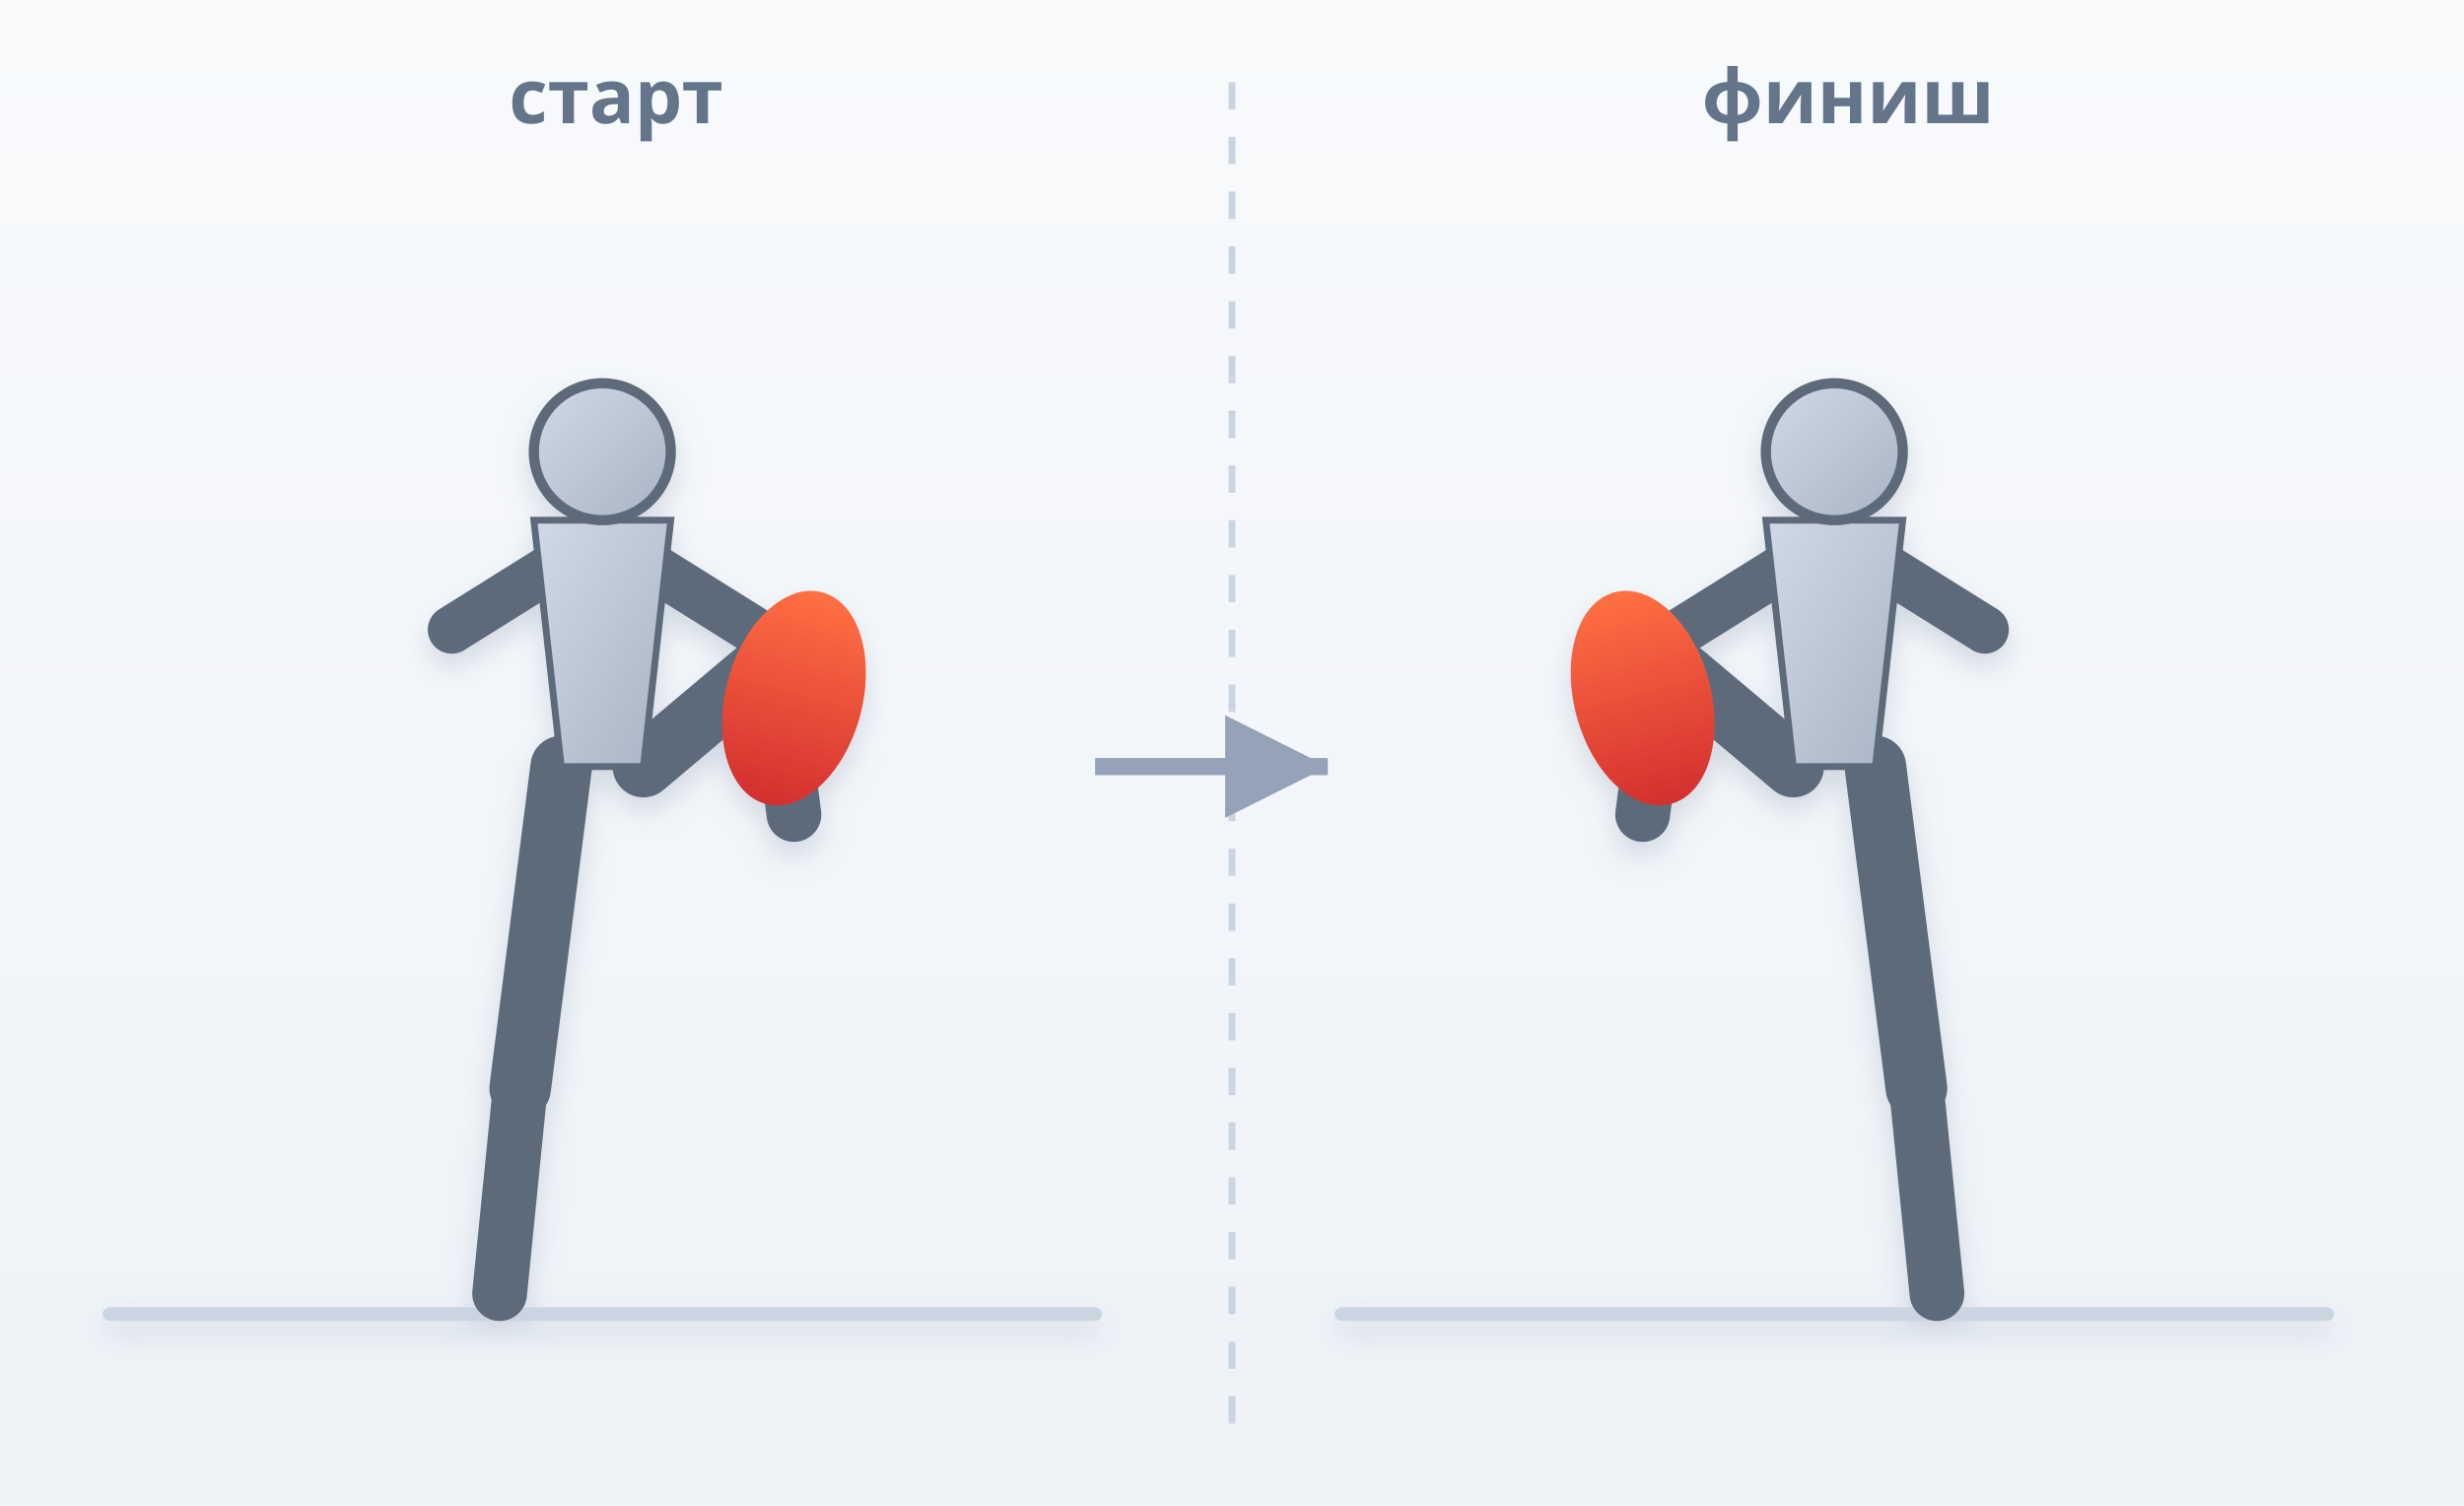
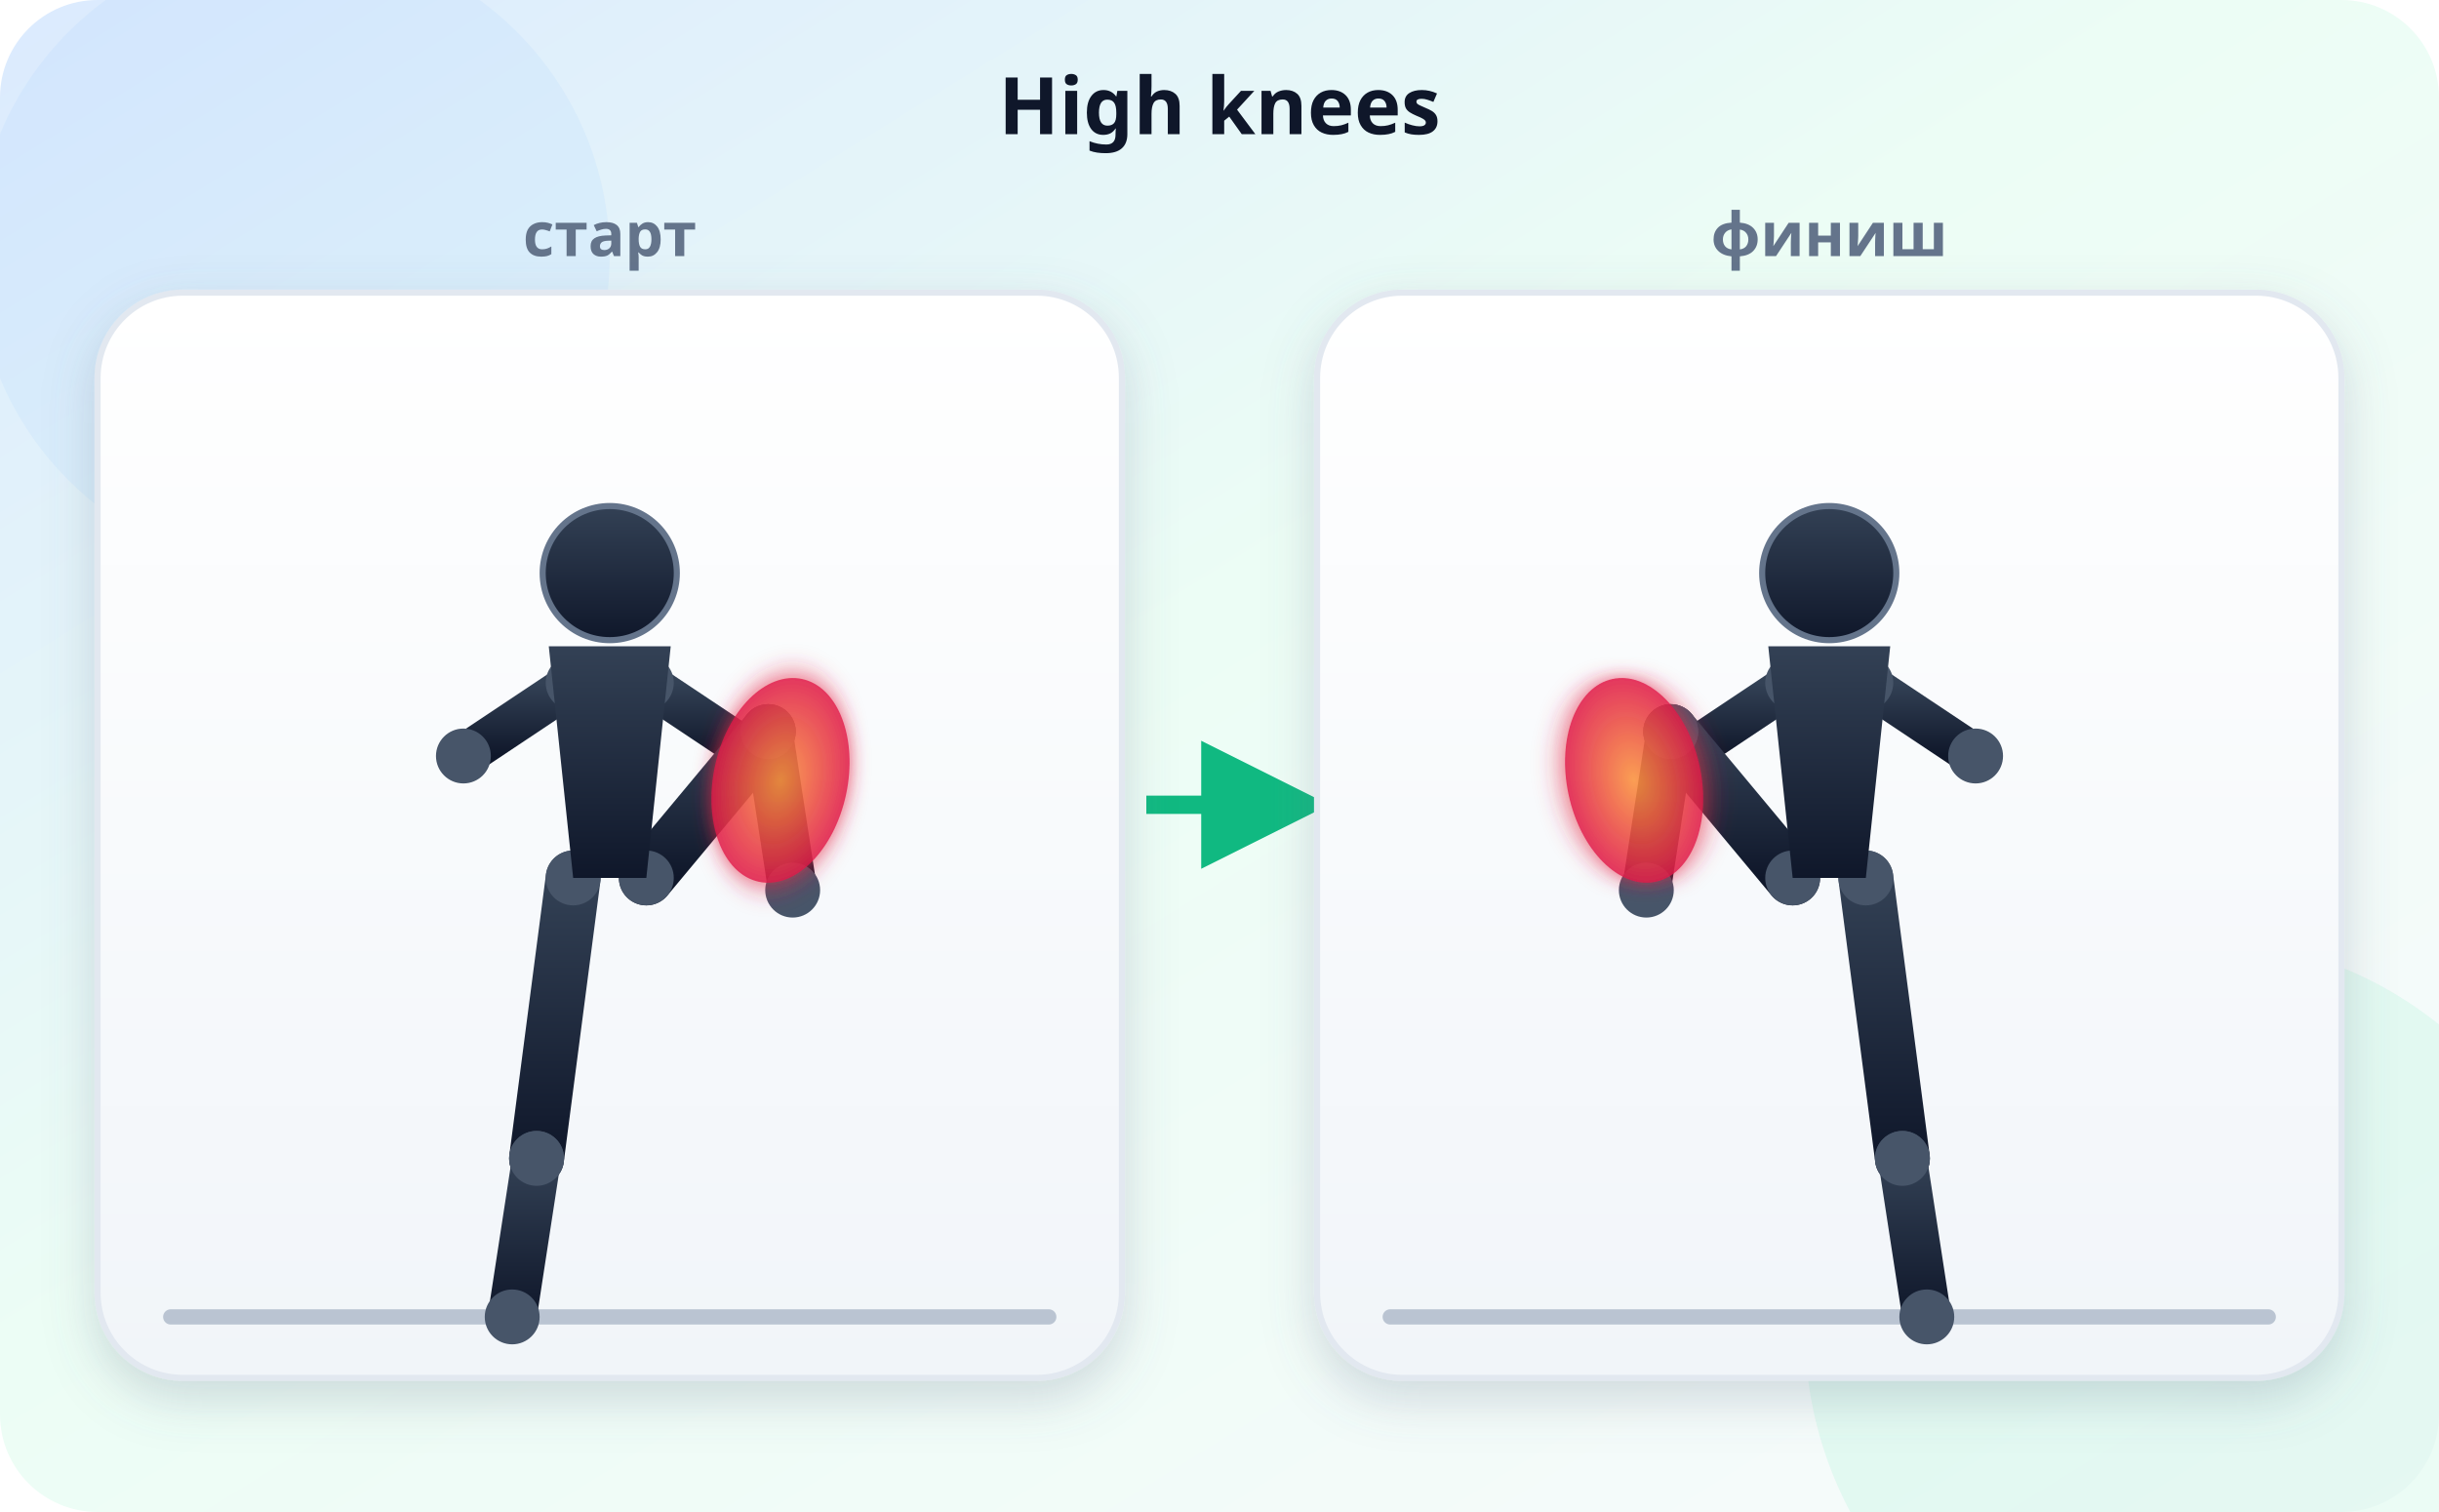
- <svg xmlns="http://www.w3.org/2000/svg" viewBox="0 0 360 220" role="img" aria-label="High knees">
+ <svg xmlns="http://www.w3.org/2000/svg" viewBox="0 0 400 248" role="img" aria-label="High knees">
  <defs>
-     <linearGradient id="bg" x1="0" y1="0" x2="0" y2="1">
-       <stop offset="0%" stop-color="#f8fafc" />
-       <stop offset="100%" stop-color="#eef2f7" />
+     <linearGradient id="high-knees-bg" x1="0" y1="0" x2="1" y2="1">
+       <stop offset="0%" stop-color="#dbeafe" />
+       <stop offset="45%" stop-color="#ecfdf5" />
+       <stop offset="100%" stop-color="#f8fafc" />
    </linearGradient>
-     <linearGradient id="skin" x1="0" y1="0" x2="1" y2="1">
-       <stop offset="0%" stop-color="#d1d9e6" />
-       <stop offset="100%" stop-color="#a8b4c4" />
+     <linearGradient id="high-knees-card" x1="0" y1="0" x2="0" y2="1">
+       <stop offset="0%" stop-color="#ffffff" />
+       <stop offset="100%" stop-color="#f1f5f9" />
    </linearGradient>
-     <linearGradient id="muscle" x1="0" y1="0" x2="0" y2="1">
-       <stop offset="0%" stop-color="#ff7043" />
-       <stop offset="100%" stop-color="#d32f2f" />
+     <linearGradient id="high-knees-body" x1="0" y1="0" x2="0" y2="1">
+       <stop offset="0%" stop-color="#334155" />
+       <stop offset="100%" stop-color="#0f172a" />
    </linearGradient>
-     <filter id="soft" x="-20%" y="-20%" width="140%" height="140%">
-       <feDropShadow dx="0" dy="2" stdDeviation="2" flood-color="#94a3b8" flood-opacity="0.35" />
+     <radialGradient id="high-knees-muscle" cx="50%" cy="50%" r="50%">
+       <stop offset="0%" stop-color="#fb923c" />
+       <stop offset="100%" stop-color="#e11d48" />
+     </radialGradient>
+     <filter id="high-knees-shadow" x="-25%" y="-25%" width="150%" height="150%">
+       <feDropShadow dx="0" dy="3" stdDeviation="4" flood-color="#64748b" flood-opacity="0.25" />
    </filter>
-     <marker id="arrow" markerWidth="8" markerHeight="8" refX="6" refY="3" orient="auto">
-       <path d="M0,0 L6,3 L0,6 Z" fill="#94a3b8" />
+     <filter id="high-knees-glow" x="-40%" y="-40%" width="180%" height="180%">
+       <feGaussianBlur stdDeviation="2" result="b" />
+       <feMerge>
+         <feMergeNode in="b" />
+         <feMergeNode in="SourceGraphic" />
+       </feMerge>
+     </filter>
+     <marker id="high-knees-arrow" markerWidth="7" markerHeight="7" refX="5" refY="3.5" orient="auto">
+       <path d="M0,0 L7,3.5 L0,7 Z" fill="#10b981" />
    </marker>
  </defs>
-   <rect width="360" height="220" fill="url(#bg)" />
-   <line x1="180" y1="12" x2="180" y2="208" stroke="#cbd5e1" stroke-width="1" stroke-dasharray="4 4" />
-   <text x="90" y="18" text-anchor="middle" font-family="system-ui,sans-serif" font-size="11" font-weight="600" fill="#64748b">старт</text>
-   <text x="270" y="18" text-anchor="middle" font-family="system-ui,sans-serif" font-size="11" font-weight="600" fill="#64748b">финиш</text>
-   <path d="M 160 112 L 194 112" stroke="#94a3b8" stroke-width="2.5" marker-end="url(#arrow)" />
-   <g transform="translate(8, 24)" filter="url(#soft)">
-     <line x1="8" y1="168" x2="152" y2="168" stroke="#cbd5e1" stroke-width="2" stroke-linecap="round" />
-     <line x1="74" y1="58" x2="58" y2="68" stroke="#5d6b7a" stroke-width="7" stroke-linecap="round" />
-     <line x1="86" y1="58" x2="102" y2="68" stroke="#5d6b7a" stroke-width="7" stroke-linecap="round" />
-     <line x1="74" y1="88" x2="68" y2="135" stroke="#5d6b7a" stroke-width="9" stroke-linecap="round" />
-     <line x1="86" y1="88" x2="105" y2="72" stroke="#5d6b7a" stroke-width="9" stroke-linecap="round" />
-     <line x1="68" y1="135" x2="65" y2="165" stroke="#5d6b7a" stroke-width="8" stroke-linecap="round" />
-     <line x1="105" y1="72" x2="108" y2="95" stroke="#5d6b7a" stroke-width="8" stroke-linecap="round" />
-     <path d="M70 52 L74 88 L86 88 L90 52 Z" fill="url(#skin)" stroke="#5d6b7a" />
-     <circle cx="80" cy="42" r="10" fill="url(#skin)" stroke="#5d6b7a" stroke-width="1.5" />
-     <ellipse cx="108" cy="78" rx="10" ry="16" fill="url(#muscle)" transform="rotate(15 108 78)" />
+   <rect width="400" height="248" fill="url(#high-knees-bg)" rx="16" />
+   <circle cx="48" cy="42" r="52" fill="#93c5fd" opacity="0.12" />
+   <circle cx="360" cy="218" r="64" fill="#6ee7b7" opacity="0.14" />
+   <text x="200" y="22" text-anchor="middle" font-family="system-ui,sans-serif" font-size="13" font-weight="700" fill="#0f172a">High knees</text>
+   <text x="100" y="42" text-anchor="middle" font-family="system-ui,sans-serif" font-size="10" font-weight="600" fill="#64748b">старт</text>
+   <text x="300" y="42" text-anchor="middle" font-family="system-ui,sans-serif" font-size="10" font-weight="600" fill="#64748b">финиш</text>
+   <path d="M 188 132 L 212 132" stroke="#10b981" stroke-width="3" marker-end="url(#high-knees-arrow)" />
+   <g transform="translate(16, 48)">
+     <rect x="0" y="0" width="168" height="178" rx="14" fill="url(#high-knees-card)" filter="url(#high-knees-shadow)" stroke="#e2e8f0" stroke-width="1" />
+     <line x1="12" y1="168" x2="156" y2="168" stroke="#94a3b8" stroke-width="2.5" stroke-linecap="round" opacity="0.6" />
+     <line x1="78" y1="64" x2="60" y2="76" stroke="url(#high-knees-body)" stroke-width="7" stroke-linecap="round" />
+     <circle cx="78" cy="64" r="4.5" fill="#475569" />
+     <circle cx="60" cy="76" r="4.5" fill="#475569" />
+     <line x1="90" y1="64" x2="108" y2="76" stroke="url(#high-knees-body)" stroke-width="7" stroke-linecap="round" />
+     <circle cx="90" cy="64" r="4.5" fill="#475569" />
+     <circle cx="108" cy="76" r="4.5" fill="#475569" />
+     <line x1="78" y1="96" x2="72" y2="142" stroke="url(#high-knees-body)" stroke-width="9" stroke-linecap="round" />
+     <circle cx="78" cy="96" r="4.5" fill="#475569" />
+     <circle cx="72" cy="142" r="4.5" fill="#475569" />
+     <line x1="90" y1="96" x2="110" y2="72" stroke="url(#high-knees-body)" stroke-width="9" stroke-linecap="round" />
+     <circle cx="90" cy="96" r="4.5" fill="#475569" />
+     <circle cx="110" cy="72" r="4.5" fill="#475569" />
+     <line x1="72" y1="142" x2="68" y2="168" stroke="url(#high-knees-body)" stroke-width="8" stroke-linecap="round" />
+     <circle cx="72" cy="142" r="4.5" fill="#475569" />
+     <circle cx="68" cy="168" r="4.5" fill="#475569" />
+     <line x1="110" y1="72" x2="114" y2="98" stroke="url(#high-knees-body)" stroke-width="8" stroke-linecap="round" />
+     <circle cx="110" cy="72" r="4.5" fill="#475569" />
+     <circle cx="114" cy="98" r="4.5" fill="#475569" />
+     <path d="M74 58 L78 96 L90 96 L94 58 Z" fill="url(#high-knees-body)" />
+     <circle cx="84" cy="46" r="11" fill="url(#high-knees-body)" stroke="#64748b" stroke-width="1" />
+     <ellipse cx="112" cy="80" rx="11" ry="17" fill="url(#high-knees-muscle)" opacity="0.88" filter="url(#high-knees-glow)" transform="rotate(12 112 80)" />
  </g>
-   <g transform="translate(188, 24)" filter="url(#soft)">
-     <line x1="8" y1="168" x2="152" y2="168" stroke="#cbd5e1" stroke-width="2" stroke-linecap="round" />
-     <line x1="74" y1="58" x2="58" y2="68" stroke="#5d6b7a" stroke-width="7" stroke-linecap="round" />
-     <line x1="86" y1="58" x2="102" y2="68" stroke="#5d6b7a" stroke-width="7" stroke-linecap="round" />
-     <line x1="86" y1="88" x2="92" y2="135" stroke="#5d6b7a" stroke-width="9" stroke-linecap="round" />
-     <line x1="74" y1="88" x2="55" y2="72" stroke="#5d6b7a" stroke-width="9" stroke-linecap="round" />
-     <line x1="92" y1="135" x2="95" y2="165" stroke="#5d6b7a" stroke-width="8" stroke-linecap="round" />
-     <line x1="55" y1="72" x2="52" y2="95" stroke="#5d6b7a" stroke-width="8" stroke-linecap="round" />
-     <path d="M70 52 L74 88 L86 88 L90 52 Z" fill="url(#skin)" stroke="#5d6b7a" />
-     <circle cx="80" cy="42" r="10" fill="url(#skin)" stroke="#5d6b7a" stroke-width="1.5" />
-     <ellipse cx="52" cy="78" rx="10" ry="16" fill="url(#muscle)" transform="rotate(-15 52 78)" />
+   <g transform="translate(216, 48)">
+     <rect x="0" y="0" width="168" height="178" rx="14" fill="url(#high-knees-card)" filter="url(#high-knees-shadow)" stroke="#e2e8f0" stroke-width="1" />
+     <line x1="12" y1="168" x2="156" y2="168" stroke="#94a3b8" stroke-width="2.5" stroke-linecap="round" opacity="0.6" />
+     <line x1="78" y1="64" x2="60" y2="76" stroke="url(#high-knees-body)" stroke-width="7" stroke-linecap="round" />
+     <circle cx="78" cy="64" r="4.5" fill="#475569" />
+     <circle cx="60" cy="76" r="4.5" fill="#475569" />
+     <line x1="90" y1="64" x2="108" y2="76" stroke="url(#high-knees-body)" stroke-width="7" stroke-linecap="round" />
+     <circle cx="90" cy="64" r="4.5" fill="#475569" />
+     <circle cx="108" cy="76" r="4.5" fill="#475569" />
+     <line x1="90" y1="96" x2="96" y2="142" stroke="url(#high-knees-body)" stroke-width="9" stroke-linecap="round" />
+     <circle cx="90" cy="96" r="4.5" fill="#475569" />
+     <circle cx="96" cy="142" r="4.5" fill="#475569" />
+     <line x1="78" y1="96" x2="58" y2="72" stroke="url(#high-knees-body)" stroke-width="9" stroke-linecap="round" />
+     <circle cx="78" cy="96" r="4.5" fill="#475569" />
+     <circle cx="58" cy="72" r="4.5" fill="#475569" />
+     <line x1="96" y1="142" x2="100" y2="168" stroke="url(#high-knees-body)" stroke-width="8" stroke-linecap="round" />
+     <circle cx="96" cy="142" r="4.5" fill="#475569" />
+     <circle cx="100" cy="168" r="4.5" fill="#475569" />
+     <line x1="58" y1="72" x2="54" y2="98" stroke="url(#high-knees-body)" stroke-width="8" stroke-linecap="round" />
+     <circle cx="58" cy="72" r="4.5" fill="#475569" />
+     <circle cx="54" cy="98" r="4.5" fill="#475569" />
+     <path d="M74 58 L78 96 L90 96 L94 58 Z" fill="url(#high-knees-body)" />
+     <circle cx="84" cy="46" r="11" fill="url(#high-knees-body)" stroke="#64748b" stroke-width="1" />
+     <ellipse cx="52" cy="80" rx="11" ry="17" fill="url(#high-knees-muscle)" opacity="0.88" filter="url(#high-knees-glow)" transform="rotate(-12 52 80)" />
  </g>
</svg>
